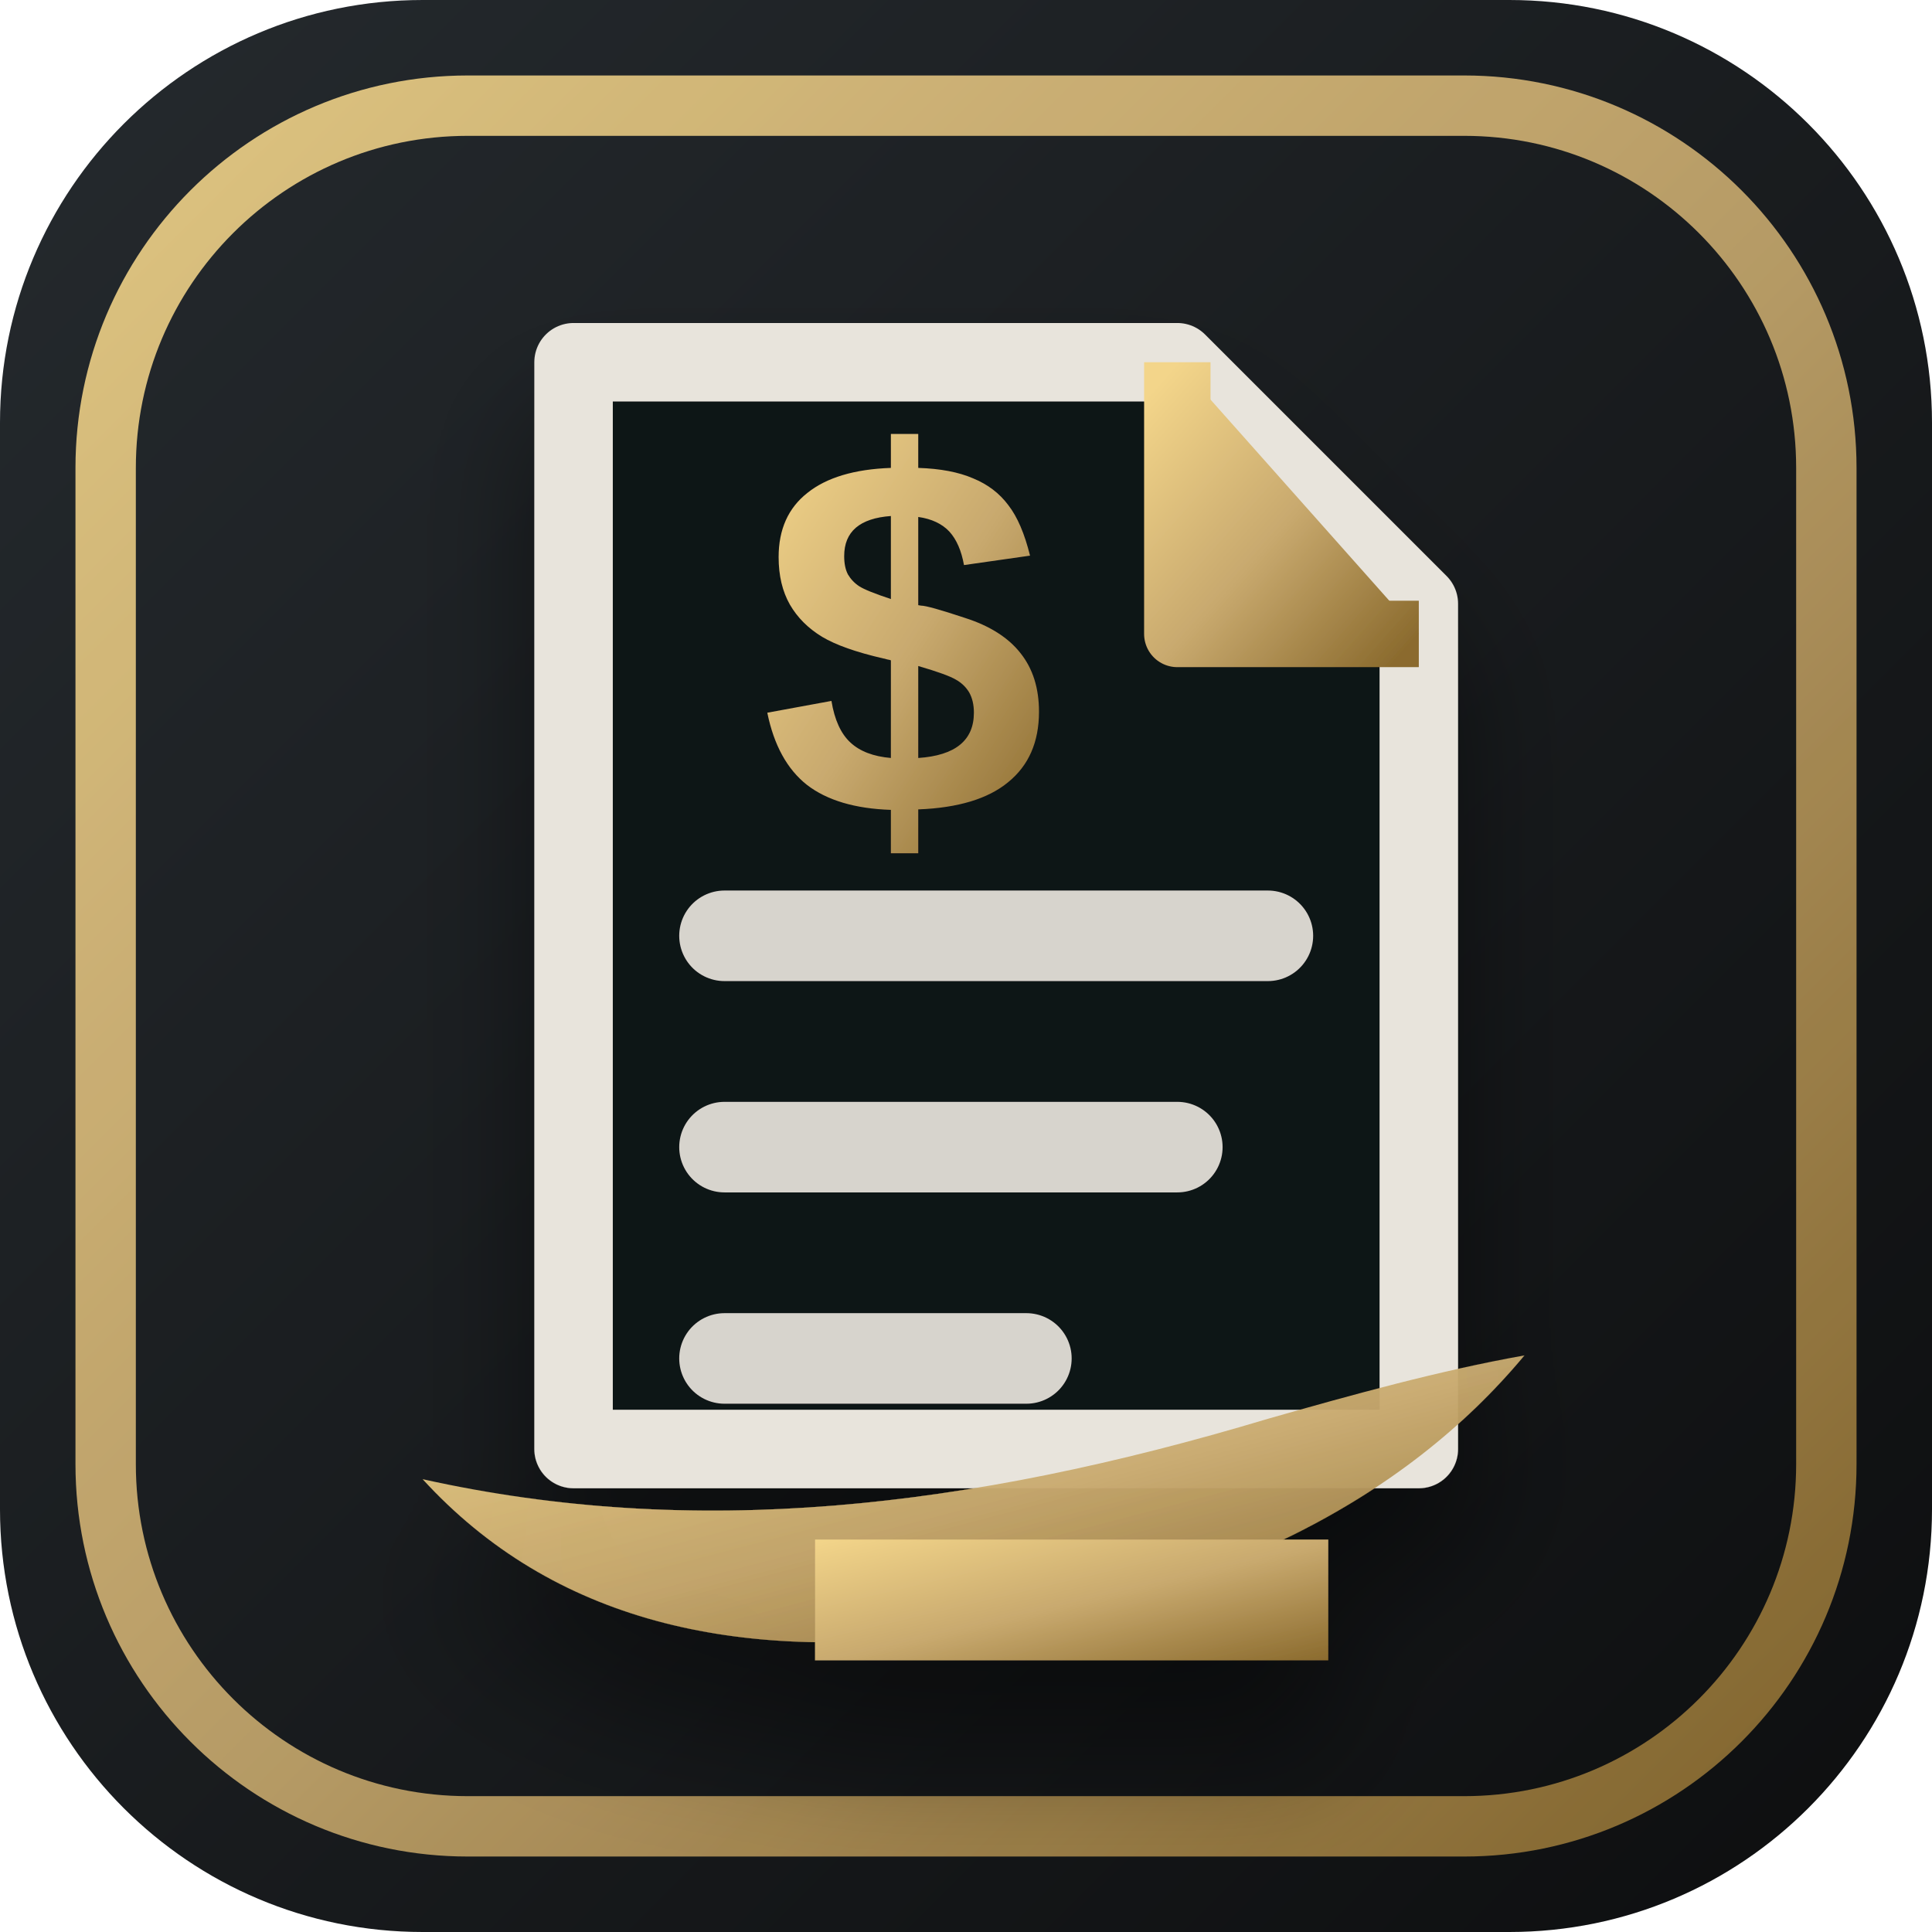
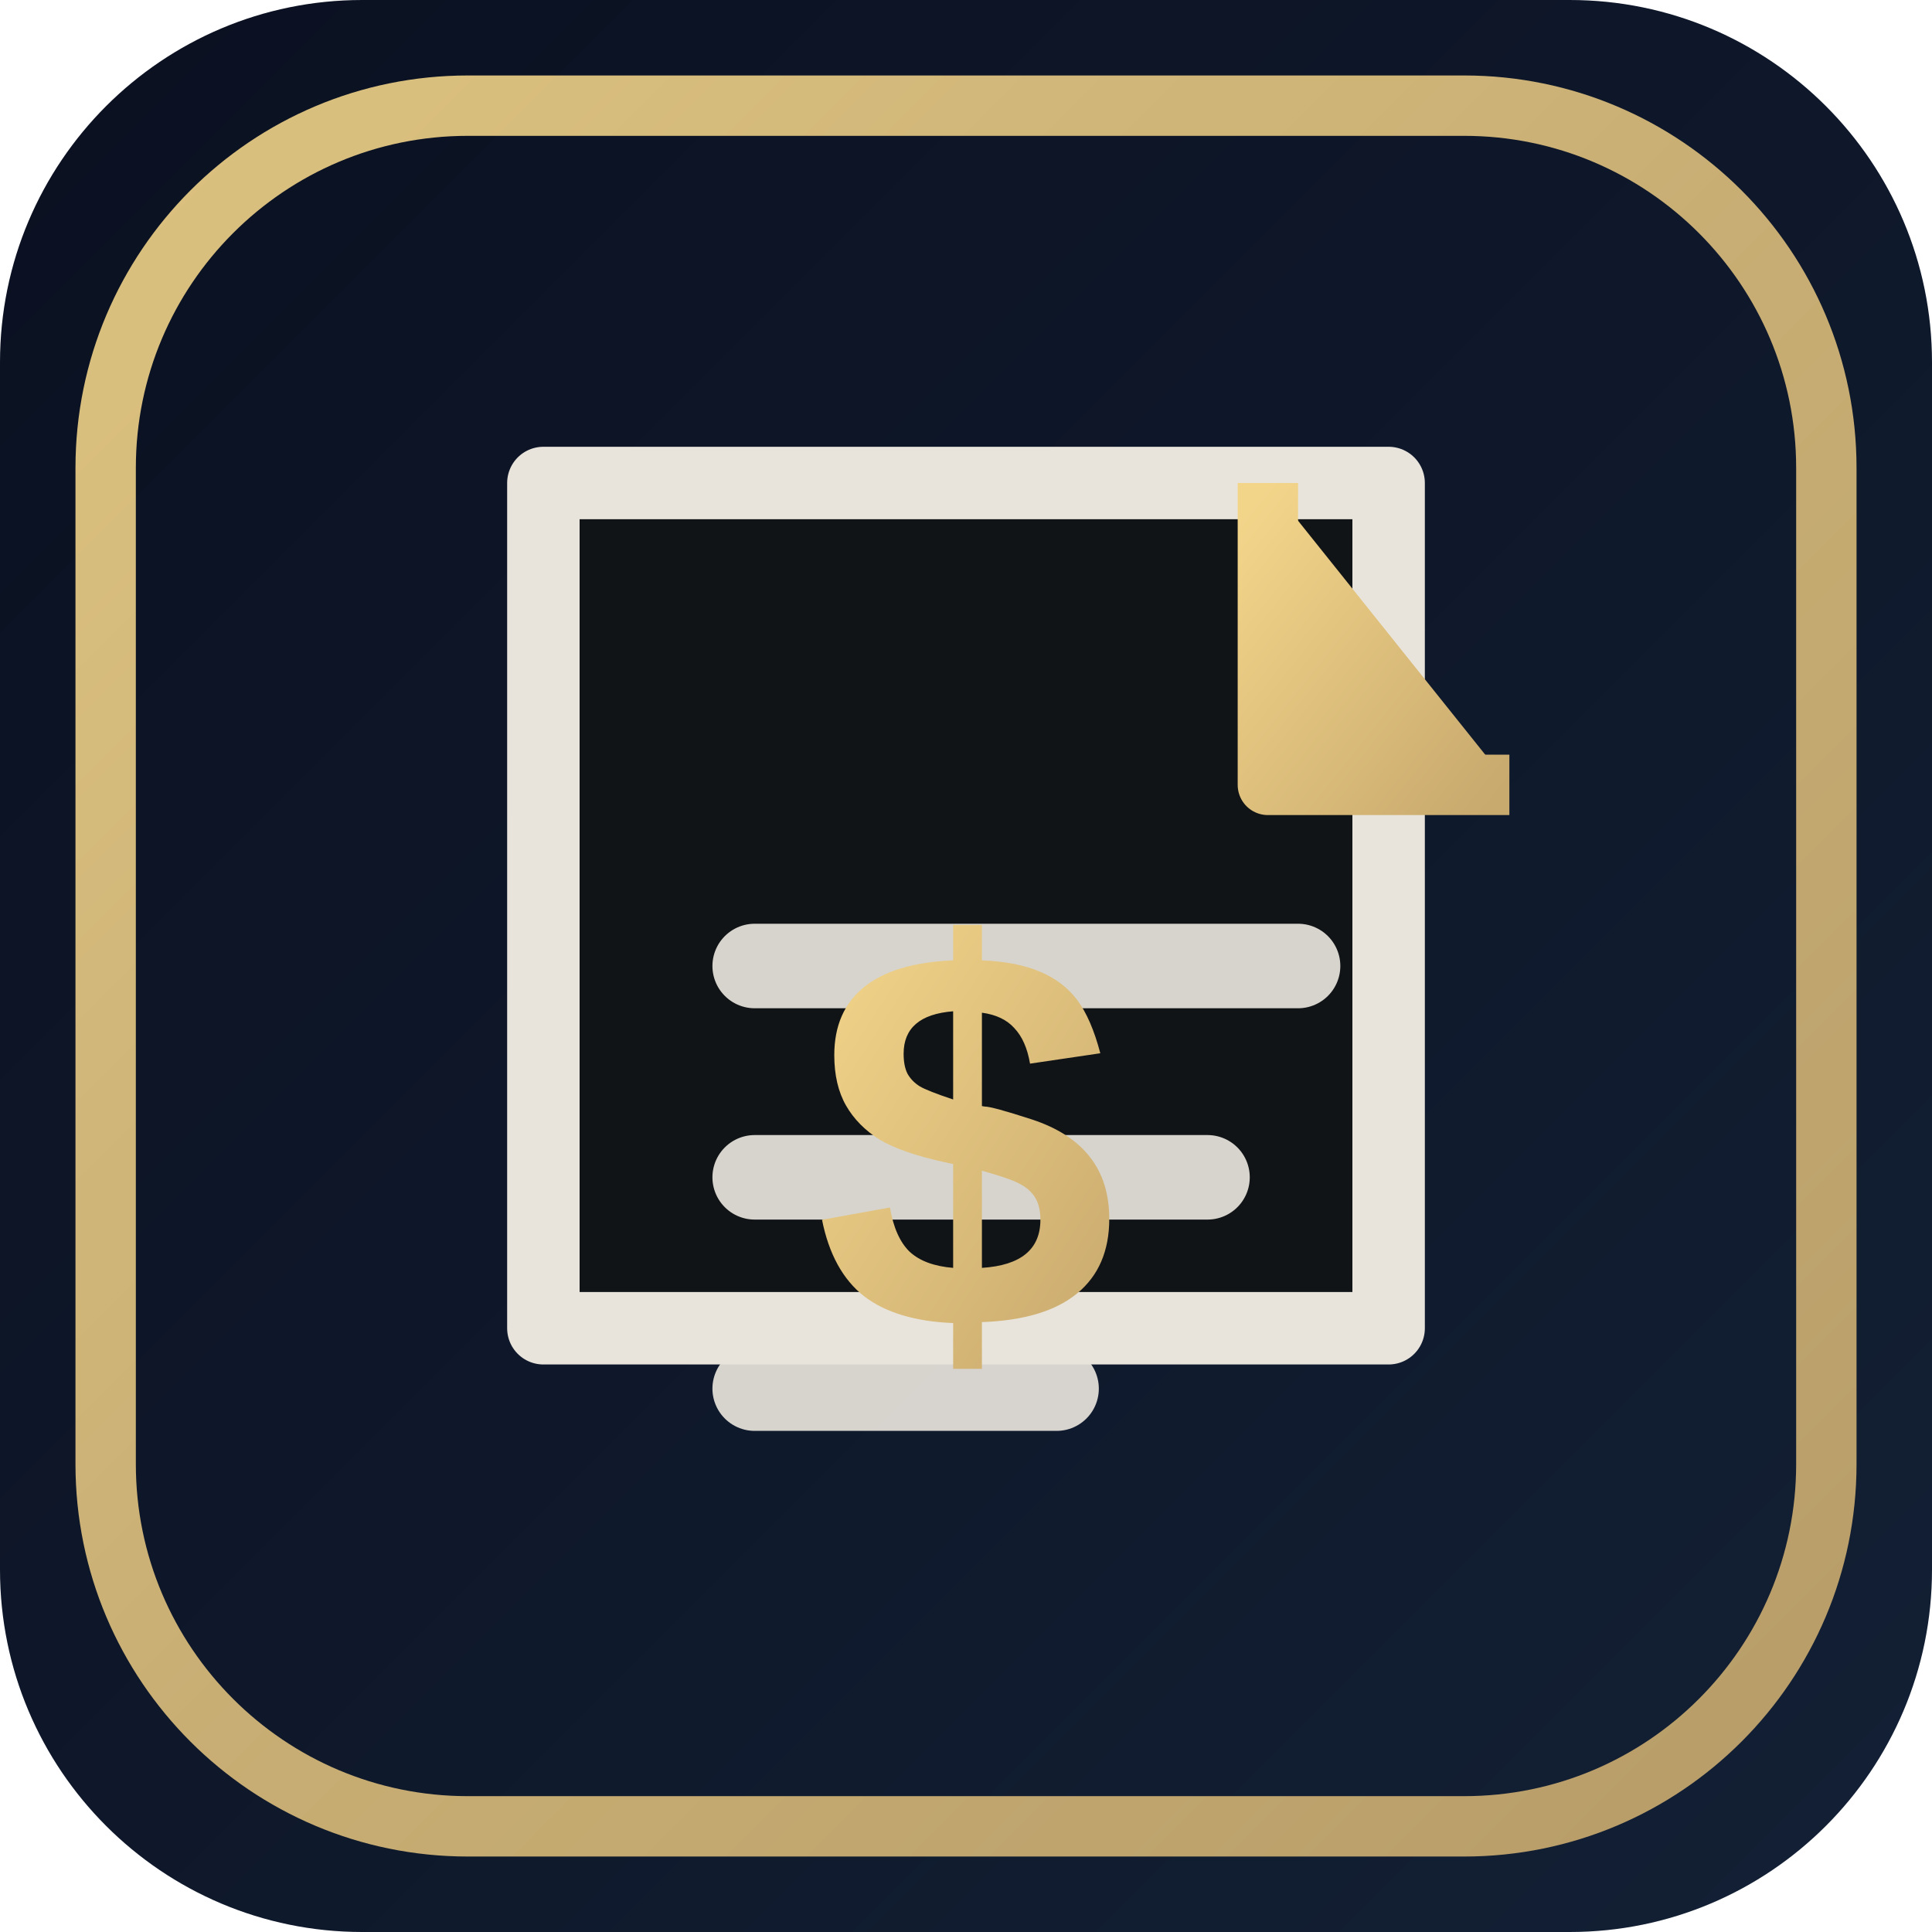
<svg xmlns="http://www.w3.org/2000/svg" viewBox="0 0 64 64" role="img" aria-label="InvoiceForge favicon">
  <defs>
    <linearGradient id="bg" x1="0" y1="0" x2="1" y2="1">
-       <stop offset="0" stop-color="#252a2e" />
-       <stop offset="1" stop-color="#0d0e0f" />
+       <stop offset="0" stop-color="#0a1020" />
+       <stop offset="1" stop-color="#132035" />
    </linearGradient>
    <linearGradient id="gold" x1="0" y1="0" x2="1" y2="1">
      <stop offset="0" stop-color="#f3d58a" />
-       <stop offset="0.52" stop-color="#c8a96e" />
-       <stop offset="1" stop-color="#8b6b2e" />
+       <stop offset="1" stop-color="#c8a96e" />
    </linearGradient>
-     <filter id="shadow" x="-20%" y="-20%" width="140%" height="140%">
-       <feDropShadow dx="0" dy="3" stdDeviation="2" flood-color="#000" flood-opacity="0.45" />
-     </filter>
  </defs>
-   <rect width="64" height="64" rx="14" fill="url(#bg)" />
+   <rect width="64" height="64" rx="12" fill="url(#bg)" />
  <rect x="3.5" y="3.5" width="57" height="57" rx="12" fill="none" stroke="url(#gold)" stroke-width="2" opacity="0.9" />
-   <g filter="url(#shadow)">
-     <path d="M19 12h20l8 8v28H19z" fill="#111417" stroke="#e8e4dc" stroke-width="2.6" stroke-linejoin="round" />
-     <path d="M39 12v9h8" fill="url(#gold)" stroke="url(#gold)" stroke-width="2.2" stroke-linejoin="round" />
-     <path d="M24 31h18M24 38h15M24 45h10" stroke="#e8e4dc" stroke-width="3" stroke-linecap="round" opacity="0.92" />
-     <text x="25.2" y="27" font-family="Arial, Helvetica, sans-serif" font-size="17" font-weight="800" fill="url(#gold)">$</text>
-     <path d="M14 49c9 2 18 1 28-2 2.8-.8 5.7-1.6 8.5-2.1-4 4.8-10.2 8-18.8 9.2-7.3 1-13.4-.4-17.7-5.1z" fill="url(#gold)" opacity="0.95" />
-     <path d="M27 51h17v4H27z" fill="url(#gold)" />
+   <g>
+     <path d="M18 16h28v28H18z" fill="#111417" stroke="#e8e4dc" stroke-width="2.4" stroke-linejoin="round" />
+     <path d="M42 16v10h8" fill="url(#gold)" stroke="url(#gold)" stroke-width="2" stroke-linejoin="round" />
+     <path d="M25 32h18M25 39h15M25 46h10" stroke="#e8e4dc" stroke-width="2.8" stroke-linecap="round" opacity="0.92" />
+     <text x="32" y="44" font-family="Arial, Helvetica, sans-serif" font-size="18" font-weight="800" fill="url(#gold)" text-anchor="middle">$</text>
  </g>
</svg>
